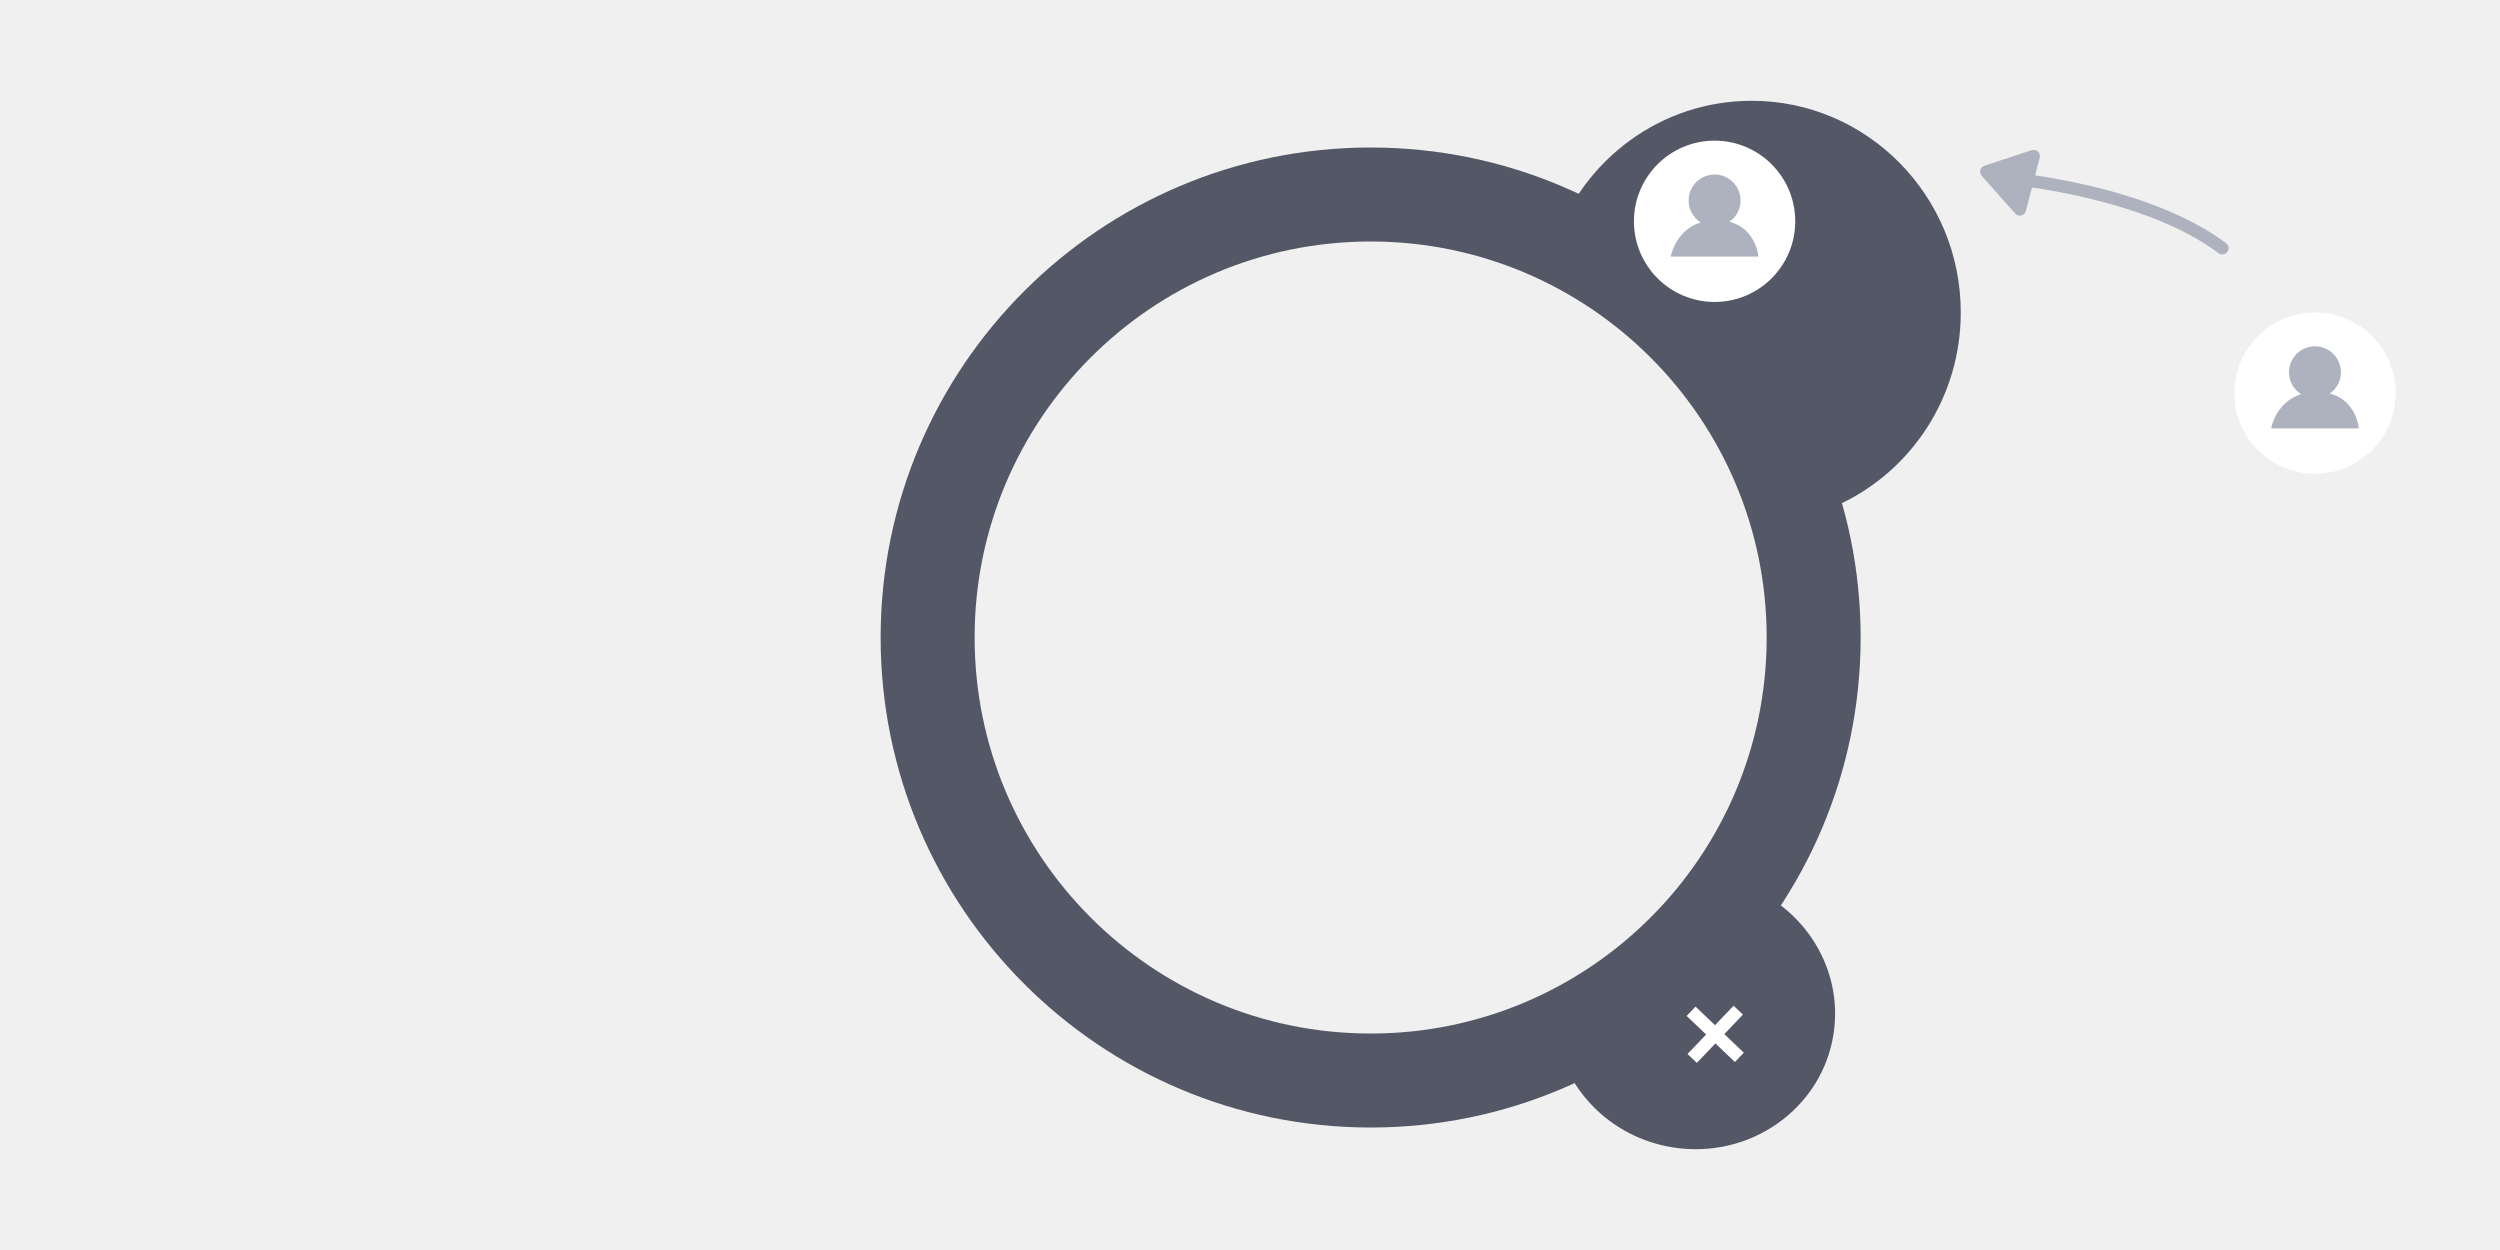
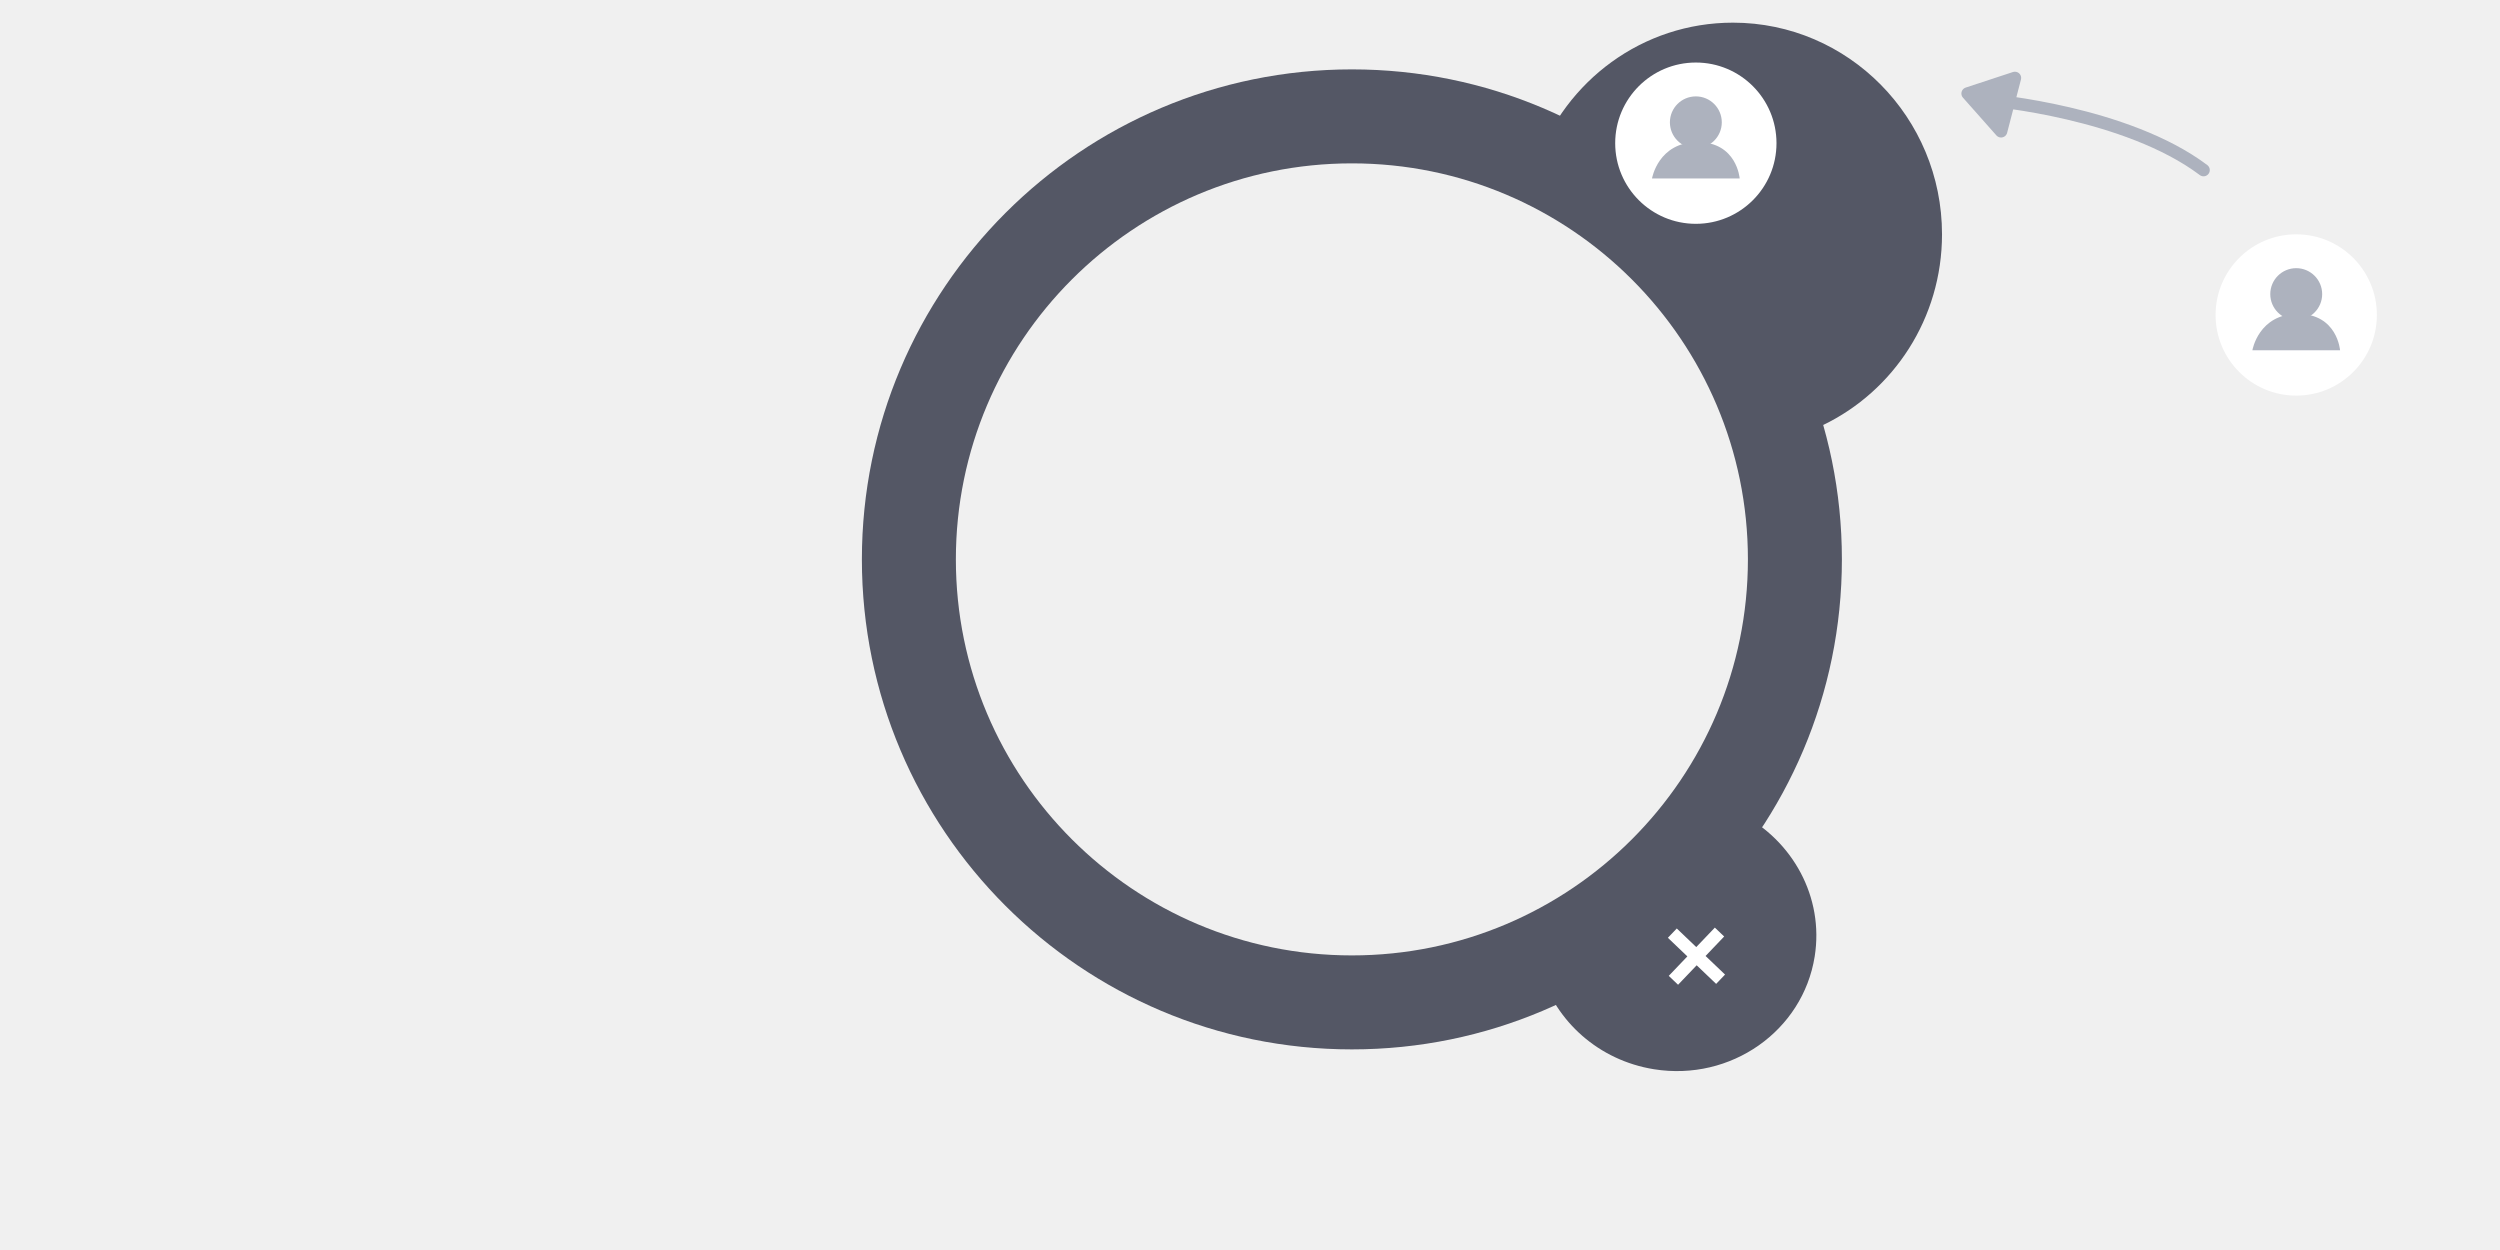
<svg xmlns="http://www.w3.org/2000/svg" width="100%" height="100%" viewBox="0 0 800 400" version="1.1" xml:space="preserve" style="fill-rule:evenodd;clip-rule:evenodd;stroke-linecap:round;stroke-linejoin:round;stroke-miterlimit:1.5;">
-   <path d="M438.604,47.203c86.541,0 156.801,70.26 156.801,156.801c0,86.541 -70.26,156.801 -156.801,156.801c-86.541,0 -156.801,-70.26 -156.801,-156.801c0,-86.541 70.26,-156.801 156.801,-156.801Zm0,30.074c69.942,0 126.727,56.785 126.727,126.727c0,69.943 -56.785,126.727 -126.727,126.727c-69.942,0 -126.727,-56.784 -126.727,-126.727c0,-69.942 56.785,-126.727 126.727,-126.727Z" style="fill:#545765;" />
-   <path d="M497.691,76.971c9.244,-26.082 33.915,-44.72 62.851,-44.72c36.925,0 66.903,30.349 66.903,67.73c0,26.909 -15.534,50.174 -38.023,61.015l-91.731,-84.025Z" style="fill:#545765;" />
-   <path d="M562.981,285.389c16.667,8.545 26.752,26.712 23.718,45.703c-3.807,23.832 -26.839,39.994 -51.402,36.07c-17.728,-2.832 -31.439,-15.359 -36.209,-31.069l63.893,-50.704Z" style="fill:#545765;" />
-   <path d="M540.002,337.276l5.952,-6.231l-6.231,-5.952l2.847,-2.981l6.231,5.952l5.952,-6.231l2.981,2.847l-5.952,6.231l6.231,5.952l-2.848,2.981l-6.23,-5.952l-5.953,6.231l-2.98,-2.847Z" style="fill:#fff;" />
+   <path d="M432.604,22.203c86.541,0 156.801,70.26 156.801,156.801c0,86.541 -70.26,156.801 -156.801,156.801c-86.541,0 -156.801,-70.26 -156.801,-156.801c0,-86.541 70.26,-156.801 156.801,-156.801Zm0,30.074c69.942,0 126.727,56.785 126.727,126.727c0,69.943 -56.785,126.727 -126.727,126.727c-69.942,0 -126.727,-56.784 -126.727,-126.727c0,-69.942 56.785,-126.727 126.727,-126.727Z" style="fill:#545765;" />
+   <path d="M491.691,51.971c9.244,-26.082 33.915,-44.72 62.851,-44.72c36.925,0 66.903,30.349 66.903,67.73c0,26.909 -15.534,50.174 -38.023,61.015l-91.731,-84.025Z" style="fill:#545765;" />
+   <path d="M556.981,260.389c16.667,8.545 26.752,26.712 23.718,45.703c-3.807,23.832 -26.839,39.994 -51.402,36.07c-17.728,-2.832 -31.439,-15.359 -36.209,-31.069l63.893,-50.704Z" style="fill:#545765;" />
+   <path d="M534.002,312.276l5.952,-6.231l-6.231,-5.952l2.847,-2.981l6.231,5.952l5.952,-6.231l2.981,2.847l-5.952,6.231l6.231,5.952l-2.848,2.981l-6.23,-5.952l-5.953,6.231l-2.98,-2.847Z" style="fill:#fff;" />
  <g id="User-bubble">
-     <circle cx="548.67" cy="70.817" r="25.807" style="fill:#fff;" />
-     <path d="M562.696,82.109l-28.053,0c0,0 1.964,-11.64 14.576,-11.64c12.612,0 13.477,11.64 13.477,11.64Z" style="fill:#adb2be;" />
-     <circle cx="548.67" cy="64.147" r="8.303" style="fill:#adb2be;" />
+     <circle cx="542.67" cy="45.817" r="25.807" style="fill:#fff;" />
+     <path d="M556.696,57.109l-28.053,0c0,0 1.964,-11.64 14.576,-11.64c12.612,0 13.477,11.64 13.477,11.64Z" style="fill:#adb2be;" />
+     <circle cx="542.67" cy="39.147" r="8.303" style="fill:#adb2be;" />
  </g>
  <g id="User-bubble1">
-     <circle cx="740.792" cy="125.788" r="25.807" style="fill:#fff;" />
-     <path d="M754.818,137.08l-28.053,0c0,0 1.964,-11.64 14.576,-11.64c12.612,0 13.477,11.64 13.477,11.64Z" style="fill:#adb2be;" />
-     <circle cx="740.792" cy="119.118" r="8.303" style="fill:#adb2be;" />
+     <circle cx="734.792" cy="100.788" r="25.807" style="fill:#fff;" />
+     <path d="M748.818,112.08l-28.053,0c0,0 1.964,-11.64 14.576,-11.64c12.612,0 13.477,11.64 13.477,11.64Z" style="fill:#adb2be;" />
+     <circle cx="734.792" cy="94.118" r="8.303" style="fill:#adb2be;" />
  </g>
-   <path d="M643.016,57.093c0,0 43.448,3.762 68.115,22.327" style="fill:none;stroke:#adb2be;stroke-width:4px;" />
-   <path d="M650.77,49.947l-4.427,17.055l-10.7,-12.076l15.127,-4.979Z" style="fill:#adb2be;stroke:#adb2be;stroke-width:4px;" />
+   <path d="M637.016,32.093c0,0 43.448,3.762 68.115,22.327" style="fill:none;stroke:#adb2be;stroke-width:4px;" />
+   <path d="M644.77,24.947l-4.427,17.055l-10.7,-12.076l15.127,-4.979Z" style="fill:#adb2be;stroke:#adb2be;stroke-width:4px;" />
</svg>
